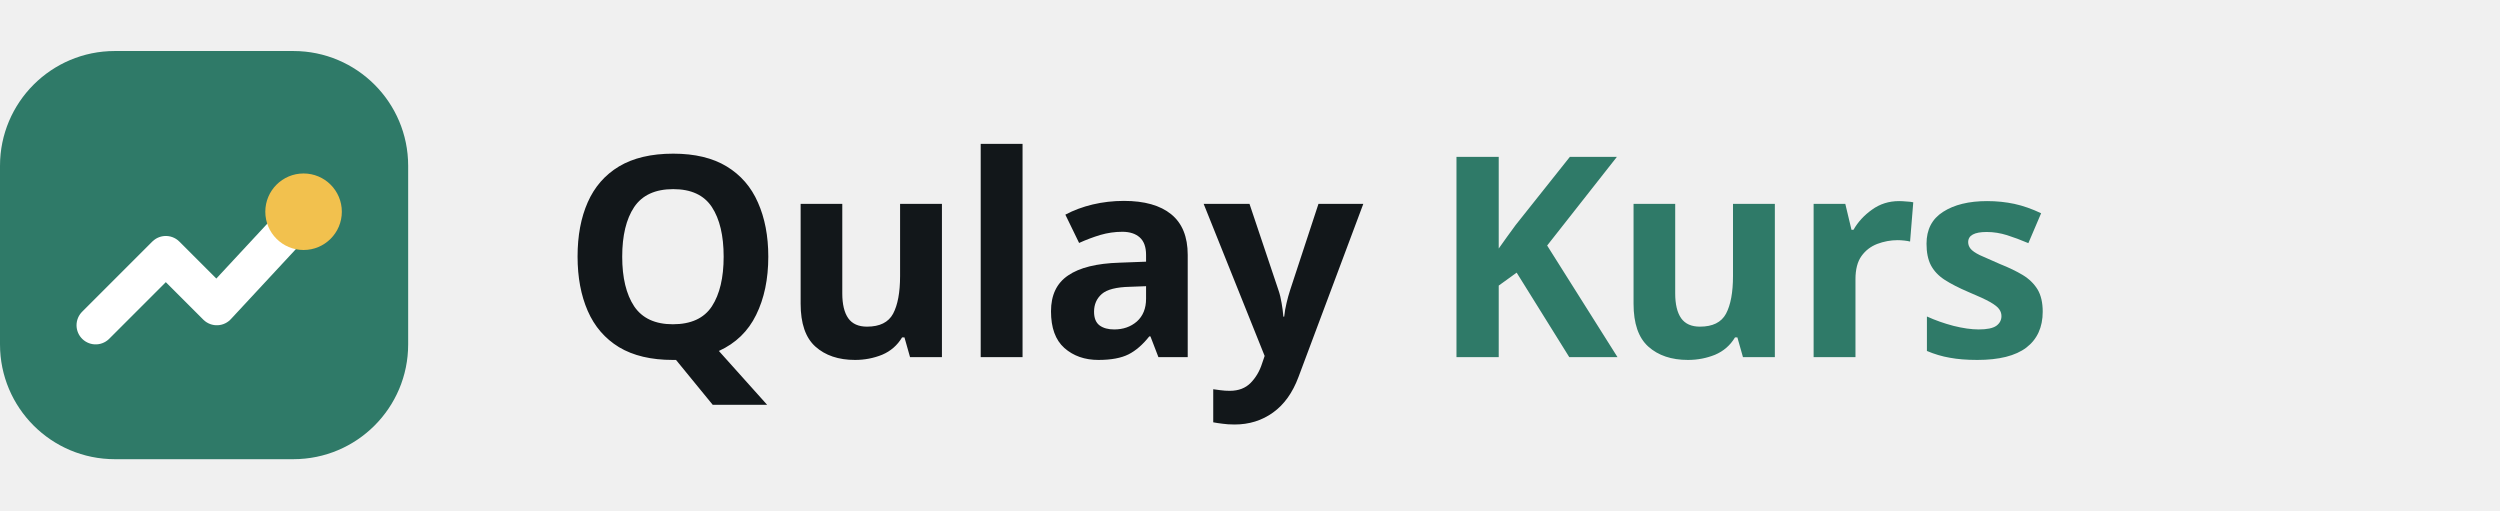
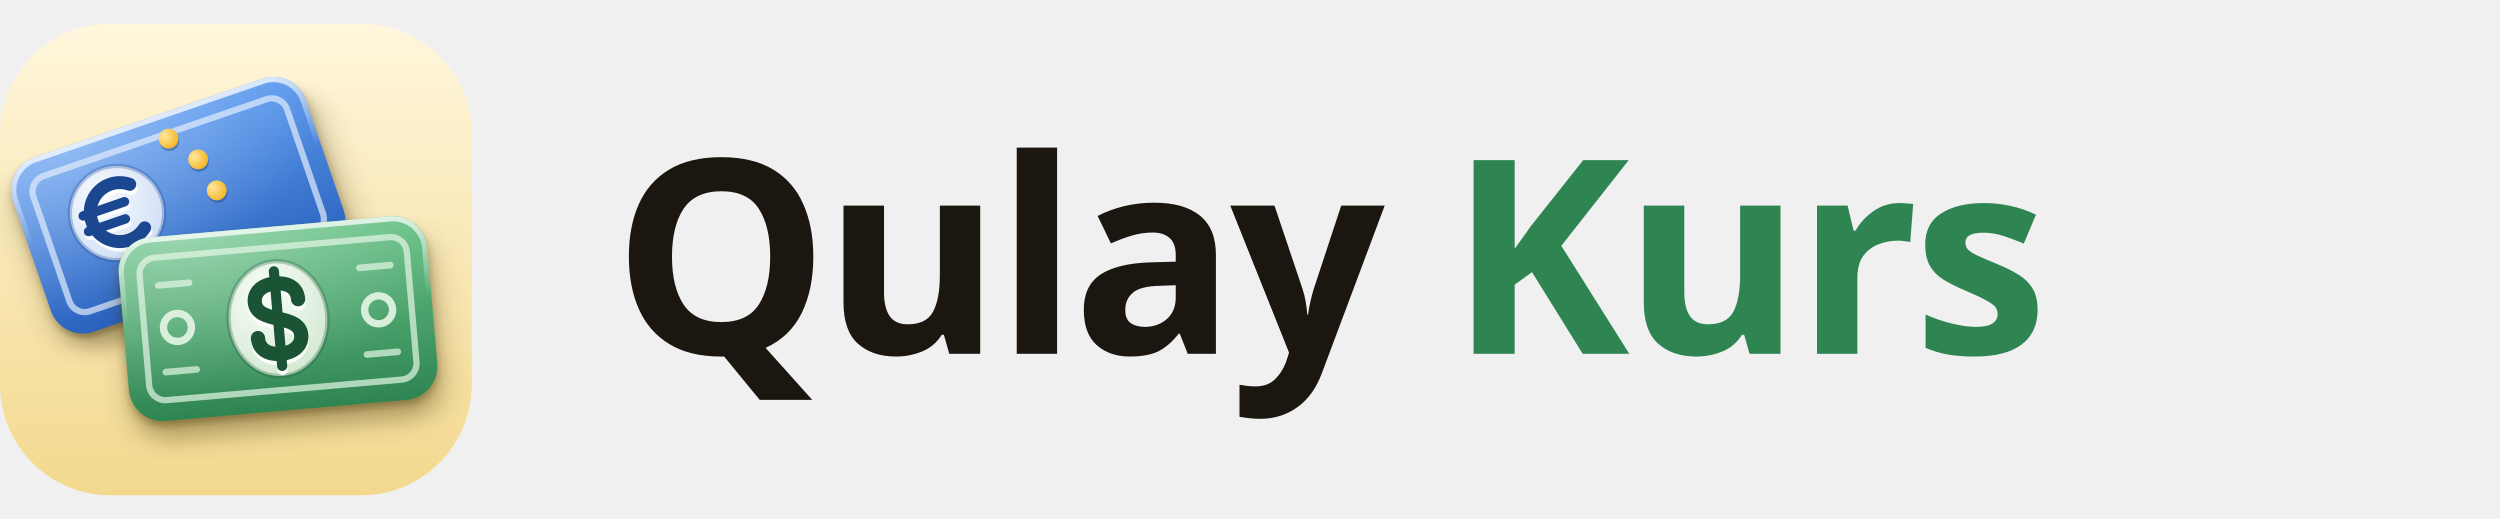
- <svg xmlns="http://www.w3.org/2000/svg" viewBox="0 0 196 40">
-   <rect x="0" y="4" width="32" height="32" rx="9" fill="#2F7A68" />
-   <path d="M7.5 25.5l5.5-5.5 4 4 6.5-7" stroke="#fff" stroke-width="3" fill="none" stroke-linecap="round" stroke-linejoin="round" />
-   <circle cx="23.8" cy="16.6" r="3" fill="#F2C14E" />
-   <text x="44" y="28" font-family="Onest, system-ui, sans-serif" font-size="22" font-weight="700" letter-spacing="-0.4" fill="#12171A">Qulay <tspan fill="#2F7A68">Kurs</tspan>
+ <svg xmlns="http://www.w3.org/2000/svg" viewBox="0 0 212 44">
+   <defs>
+     <filter id="sh" x="-30%" y="-40%" width="160%" height="200%">
+       <feGaussianBlur stdDeviation="1.7" />
+     </filter>
+     <filter id="sh2" x="-30%" y="-40%" width="160%" height="200%">
+       <feGaussianBlur stdDeviation=".5" />
+     </filter>
+     <linearGradient id="hl" x1="0" y1="0" x2="0" y2="1">
+       <stop offset="0" stop-color="#fff" stop-opacity=".75" />
+       <stop offset=".45" stop-color="#fff" stop-opacity="0" />
+     </linearGradient>
+     <linearGradient id="gd" x1="0" y1="0" x2="0" y2="1">
+       <stop offset="0" stop-color="#6CC48A" />
+       <stop offset="1" stop-color="#2E8552" />
+     </linearGradient>
+     <linearGradient id="ge" x1="0" y1="0" x2="0" y2="1">
+       <stop offset="0" stop-color="#5E9CF0" />
+       <stop offset="1" stop-color="#2A62BE" />
+     </linearGradient>
+     <radialGradient id="md" cx=".4" cy=".3" r=".8">
+       <stop offset="0" stop-color="#FAFFF8" />
+       <stop offset="1" stop-color="#CFE6CF" />
+     </radialGradient>
+     <radialGradient id="me" cx=".4" cy=".3" r=".8">
+       <stop offset="0" stop-color="#FAFCFF" />
+       <stop offset="1" stop-color="#CBDCF5" />
+     </radialGradient>
+     <radialGradient id="gold" cx=".35" cy=".3" r=".8">
+       <stop offset="0" stop-color="#FFE89A" />
+       <stop offset="1" stop-color="#F2B01E" />
+     </radialGradient>
+     <radialGradient id="sheen" cx=".2" cy="0" r=".9">
+       <stop offset="0" stop-color="#fff" stop-opacity=".32" />
+       <stop offset="1" stop-color="#fff" stop-opacity="0" />
+     </radialGradient>
+     <linearGradient id="bg" x1="0" y1="0" x2="0" y2="1">
+       <stop offset="0" stop-color="#FFF6DC" />
+       <stop offset="1" stop-color="#F3D98E" />
+     </linearGradient>
+     <clipPath id="cn">
+       <rect width="42" height="25" rx="4.6" />
+     </clipPath>
+   </defs>
+   <g transform="translate(0 2) scale(.625)">
+     <rect width="64" height="64" rx="15" fill="url(#bg)" />
+     <g transform="translate(32 32) scale(1) translate(-32 -32)">
+       <g transform="rotate(-19 32 32) translate(6 10)">
+         <rect x=".4" y="2.6" width="42" height="25" rx="4.6" fill="#3A2A00" opacity=".36" filter="url(#sh)" />
+         <rect y=".7" width="42" height="25" rx="4.6" fill="#3A2A00" opacity=".32" filter="url(#sh2)" />
+         <rect width="42" height="25" rx="4.6" fill="url(#ge)" />
+         <rect width="42" height="25" fill="url(#sheen)" clip-path="url(#cn)" />
+         <rect x=".35" y=".35" width="41.3" height="24.3" rx="4.3" fill="none" stroke="url(#hl)" stroke-width=".7" />
+         <rect x="2.8" y="2.8" width="36.4" height="19.4" rx="2.2" fill="none" stroke="#E3EDFC" stroke-width=".85" opacity=".7" />
+         <circle cx="12.8" cy="10.8" r="6.4" fill="url(#me)" stroke="#1B4790" stroke-opacity=".28" stroke-width=".6" />
+         <g transform="translate(13.3 11.35) scale(0.8)" fill="none" stroke="#fff" stroke-linecap="round" opacity="0.9">
+           <path stroke-width="2.2" d="M3 -3.9A5 5 0 1 0 3 3.9" />
+           <path stroke-width="1.6" d="M-6.200 -1.4H1.2M-6.200 1.4H.4" />
+         </g>
+         <g transform="translate(13.3 10.8) scale(0.8)" fill="none" stroke="#1B4790" stroke-linecap="round" opacity="1">
+           <path stroke-width="2.2" d="M3 -3.9A5 5 0 1 0 3 3.9" />
+           <path stroke-width="1.6" d="M-6.200 -1.4H1.2M-6.200 1.4H.4" />
+         </g>
+         <circle cx="22.70" cy="3.88" r="1.35" fill="#12306A" opacity=".35" />
+         <circle cx="22.70" cy="3.53" r="1.35" fill="url(#gold)" />
+         <circle cx="25.58" cy="7.85" r="1.35" fill="#12306A" opacity=".35" />
+         <circle cx="25.58" cy="7.50" r="1.35" fill="url(#gold)" />
+         <circle cx="26.60" cy="12.65" r="1.35" fill="#12306A" opacity=".35" />
+         <circle cx="26.60" cy="12.30" r="1.35" fill="url(#gold)" />
+       </g>
+       <g transform="rotate(-5 32 32) translate(16 28)">
+         <rect x=".4" y="2.6" width="42" height="25" rx="4.6" fill="#3A2A00" opacity=".36" filter="url(#sh)" />
+         <rect y=".7" width="42" height="25" rx="4.6" fill="#3A2A00" opacity=".32" filter="url(#sh2)" />
+         <rect width="42" height="25" rx="4.6" fill="url(#gd)" />
+         <rect width="42" height="25" fill="url(#sheen)" clip-path="url(#cn)" />
+         <rect x=".35" y=".35" width="41.3" height="24.3" rx="4.3" fill="none" stroke="url(#hl)" stroke-width=".7" />
+         <rect x="2.8" y="2.8" width="36.4" height="19.4" rx="2.2" fill="none" stroke="#E6F6E6" stroke-width=".85" opacity=".7" />
+         <ellipse cx="21" cy="12.5" rx="6.7" ry="7.8" fill="url(#md)" stroke="#1C5536" stroke-opacity=".28" stroke-width=".6" />
+         <g transform="translate(21 13.05) scale(0.92)" fill="none" stroke="#fff" stroke-linecap="round" opacity="0.9">
+           <path stroke-width="2.1" d="M3.2 -2.6C3.2 -4.4 1.8 -5.2 0 -5.2S-3.2 -4.3 -3.2 -2.7C-3.2 .6 3.2 -.6 3.2 2.7C3.2 4.3 1.8 5.2 0 5.2S-3.2 4.4 -3.2 2.6" />
+           <path stroke-width="1.5" d="M0 -7V7" />
+         </g>
+         <g transform="translate(21 12.5) scale(0.92)" fill="none" stroke="#1A5435" stroke-linecap="round" opacity="1">
+           <path stroke-width="2.1" d="M3.2 -2.6C3.2 -4.4 1.8 -5.2 0 -5.2S-3.2 -4.3 -3.2 -2.7C-3.2 .6 3.2 -.6 3.2 2.7C3.2 4.3 1.8 5.2 0 5.2S-3.2 4.4 -3.2 2.6" />
+           <path stroke-width="1.5" d="M0 -7V7" />
+         </g>
+         <circle cx="7.3" cy="12.5" r="1.9" fill="none" stroke="#E6F6E6" stroke-width="1" opacity=".9" />
+         <circle cx="34.7" cy="12.5" r="1.9" fill="none" stroke="#E6F6E6" stroke-width="1" opacity=".9" />
+         <path d="M5.2 6.6H9.4" stroke="#E6F6E6" stroke-width=".9" stroke-linecap="round" opacity=".7" />
+         <path d="M5.2 18.4H9.4" stroke="#E6F6E6" stroke-width=".9" stroke-linecap="round" opacity=".7" />
+         <path d="M32.6 6.6H36.8" stroke="#E6F6E6" stroke-width=".9" stroke-linecap="round" opacity=".7" />
+         <path d="M32.6 18.4H36.8" stroke="#E6F6E6" stroke-width=".9" stroke-linecap="round" opacity=".7" />
+       </g>
+     </g>
+   </g>
+   <text x="52" y="30" font-family="Onest, system-ui, sans-serif" font-size="23" font-weight="700" letter-spacing="-0.5" fill="#1B1710">Qulay <tspan fill="#2E8552">Kurs</tspan>
  </text>
</svg>
